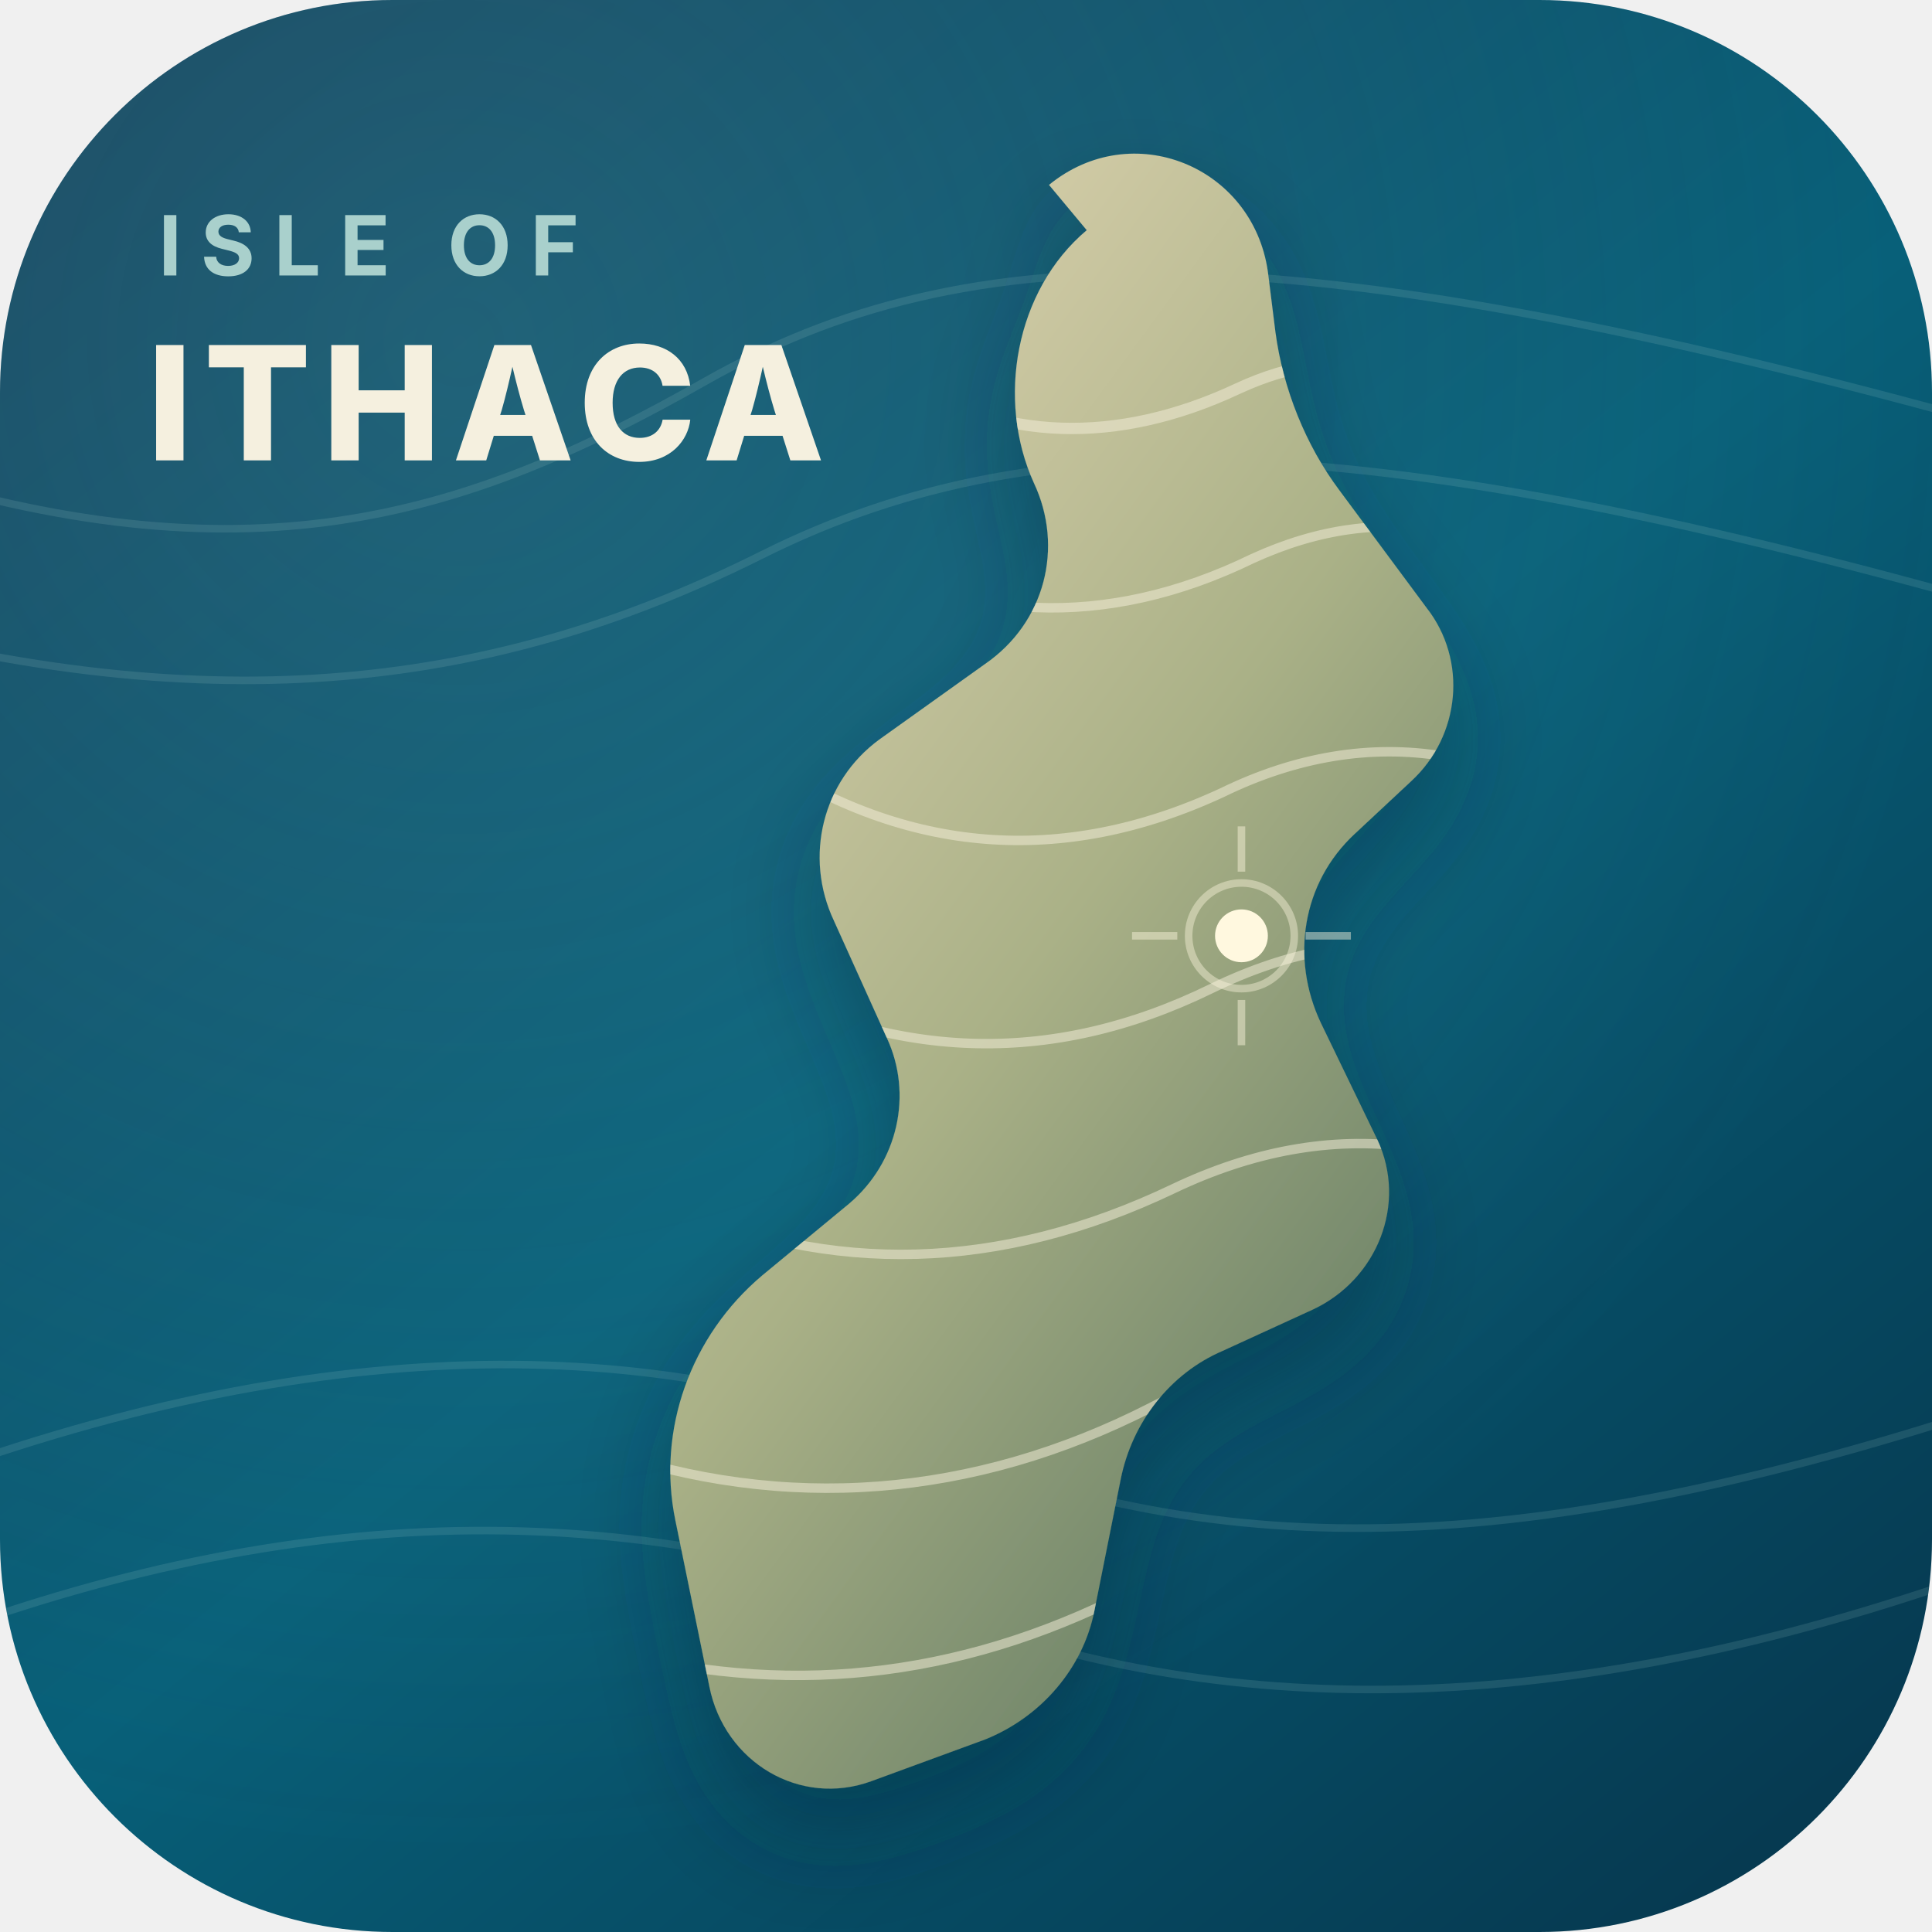
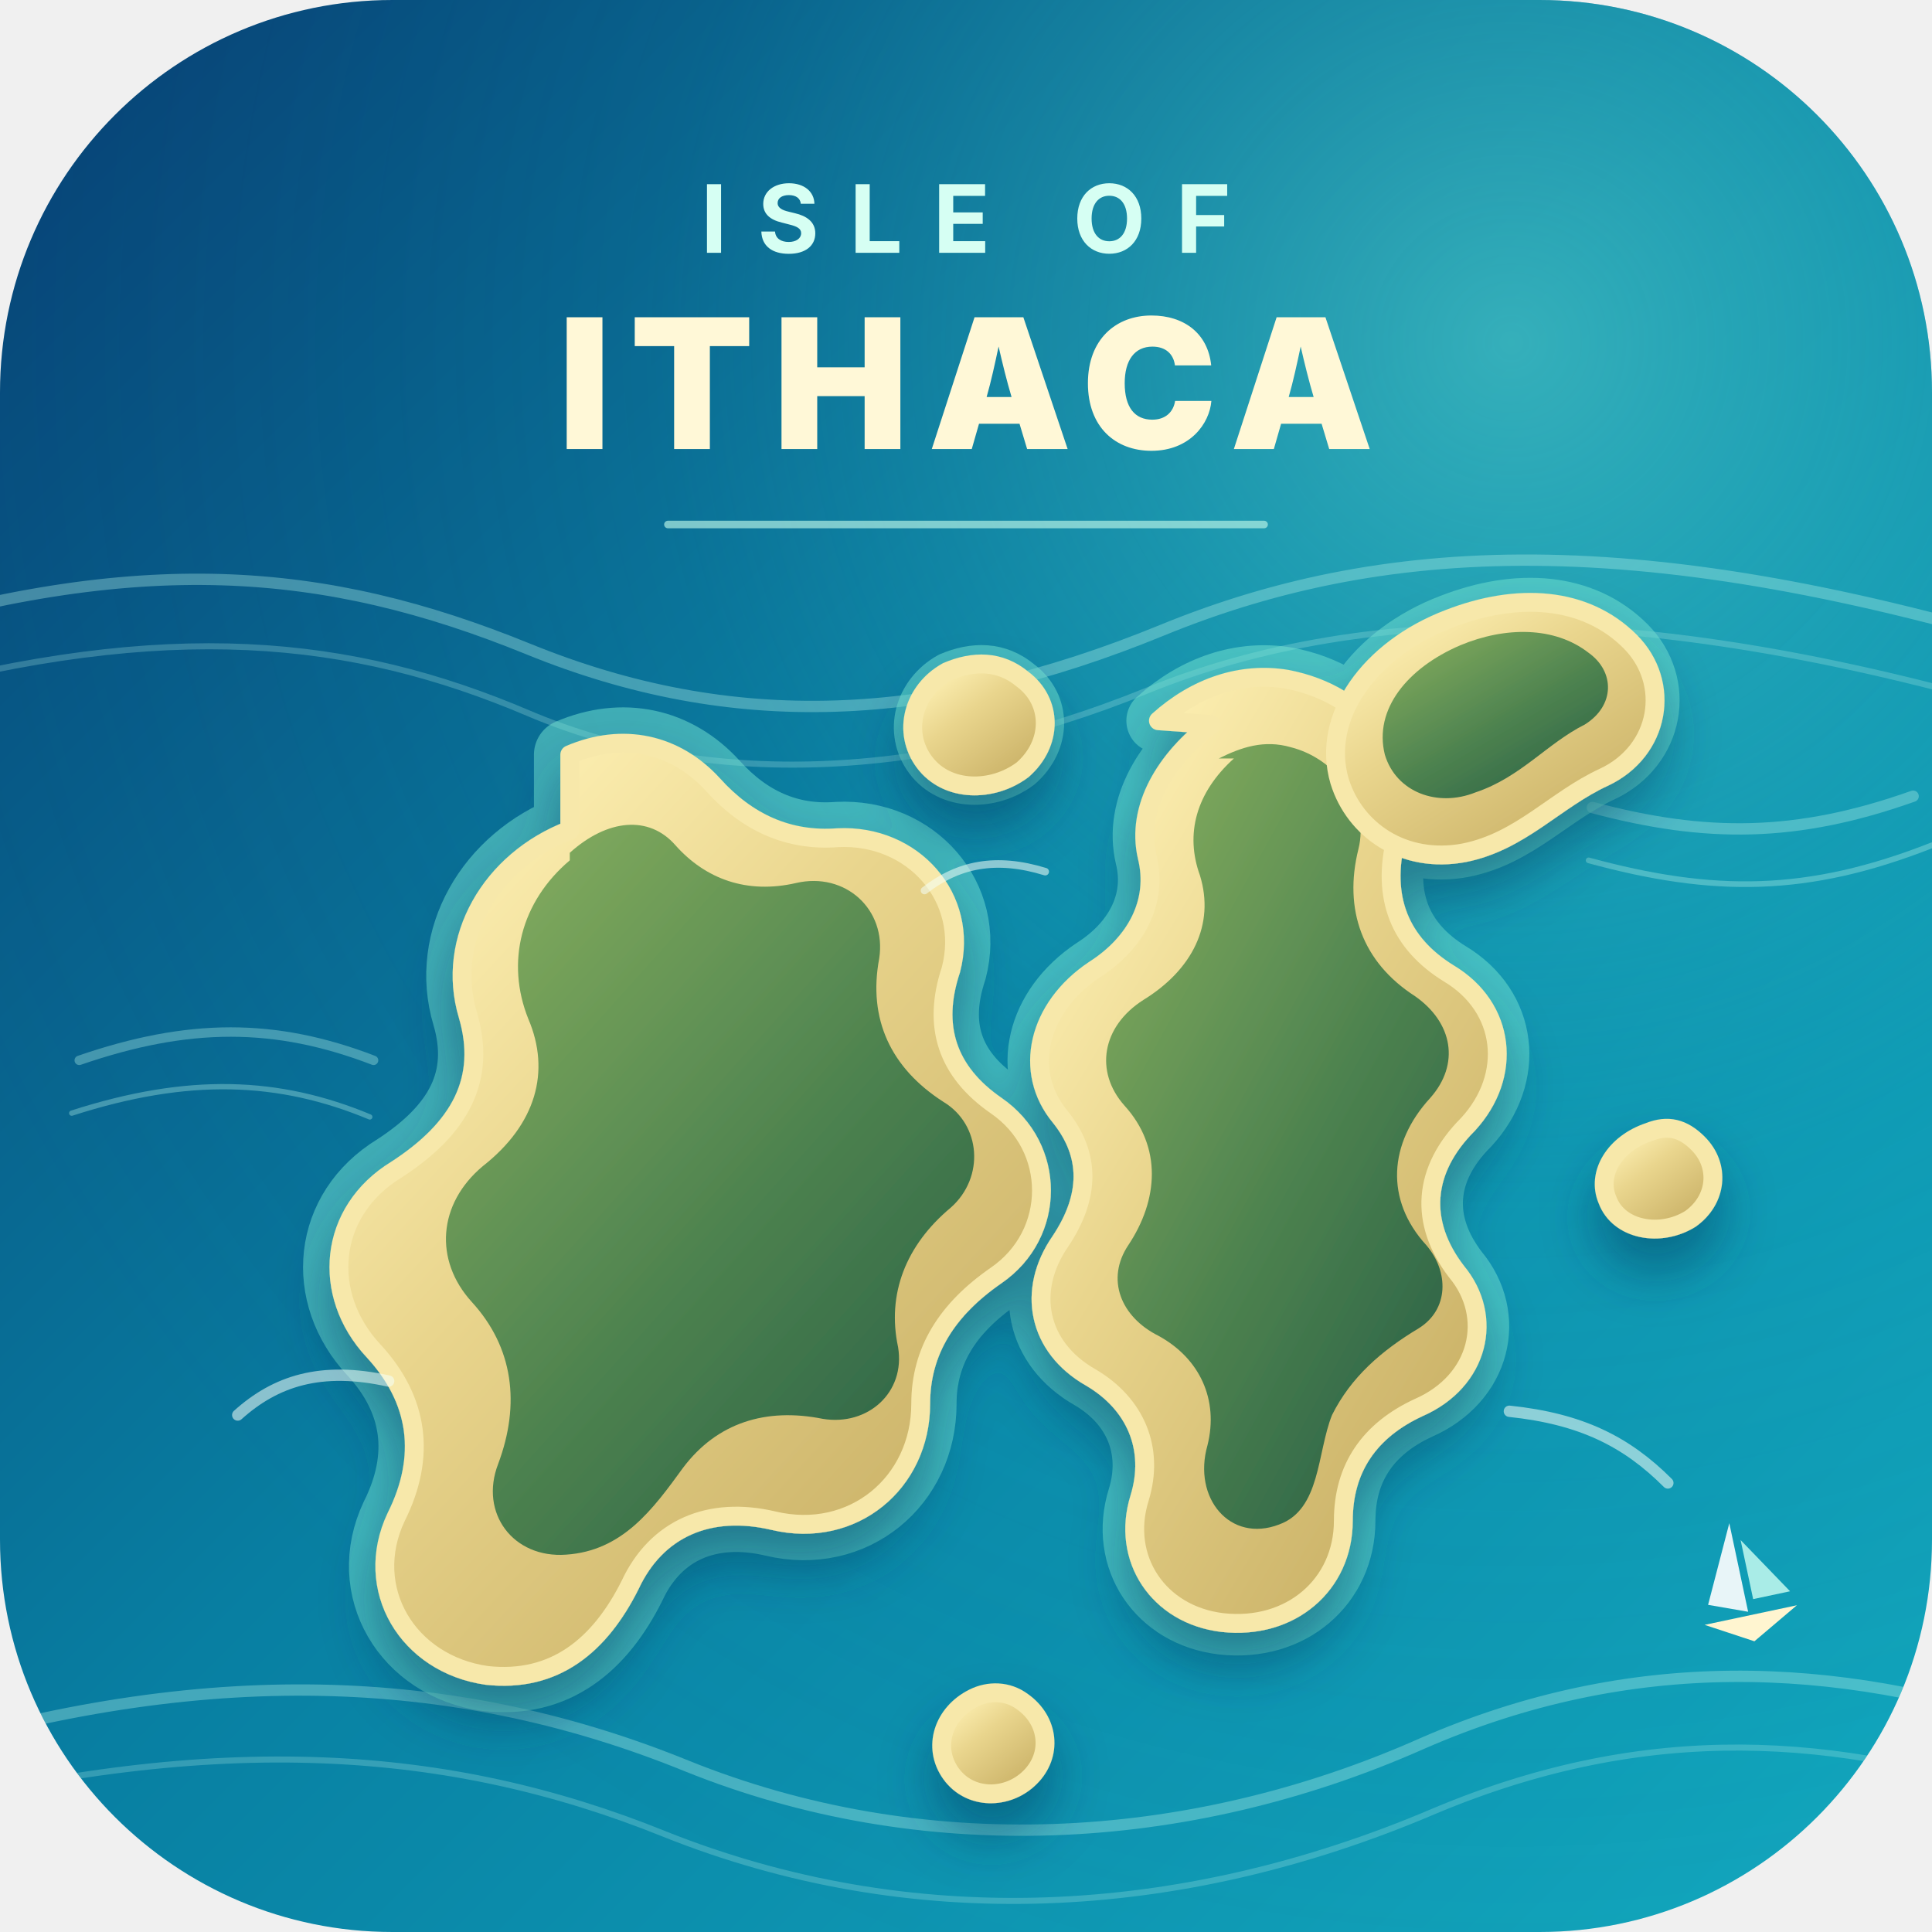
<svg xmlns="http://www.w3.org/2000/svg" viewBox="0 0 512 512" role="img" aria-labelledby="title desc">
  <defs>
-     <linearGradient id="sea" x1=".08" y1="0" x2=".9" y2="1">
-       <stop offset="0" stop-color="#123f59" />
-       <stop offset=".52" stop-color="#075f78" />
-       <stop offset="1" stop-color="#06384f" />
+     <linearGradient id="sea" x1="0" y1="0" x2="1" y2="1">
+       <stop offset="0" stop-color="#073d72" />
+       <stop offset=".48" stop-color="#087fa2" />
+       <stop offset="1" stop-color="#13abc0" />
    </linearGradient>
-     <linearGradient id="land" x1=".2" y1=".08" x2=".76" y2=".94">
-       <stop offset="0" stop-color="#d9d0ac" />
-       <stop offset=".48" stop-color="#aab187" />
-       <stop offset="1" stop-color="#647c63" />
+     <radialGradient id="sunlitSea" cx="78%" cy="18%" r="88%">
+       <stop offset="0" stop-color="#63e0d3" stop-opacity=".5" />
+       <stop offset=".5" stop-color="#19b6c3" stop-opacity=".12" />
+       <stop offset="1" stop-color="#003d73" stop-opacity="0" />
+     </radialGradient>
+     <linearGradient id="sand" x1=".15" y1=".05" x2=".88" y2=".95">
+       <stop offset="0" stop-color="#fff2b6" />
+       <stop offset=".38" stop-color="#e9d58d" />
+       <stop offset="1" stop-color="#c6ad62" />
    </linearGradient>
-     <radialGradient id="glow" cx="24%" cy="18%" r="78%">
-       <stop offset="0" stop-color="#6cc0c8" stop-opacity=".2" />
-       <stop offset="1" stop-color="#6cc0c8" stop-opacity="0" />
-     </radialGradient>
-     <filter id="shadow" x="-30%" y="-20%" width="160%" height="160%">
-       <feDropShadow dx="0" dy="14" stdDeviation="13" flood-color="#002b3d" flood-opacity=".34" />
+     <linearGradient id="green" x1=".1" y1="0" x2=".9" y2="1">
+       <stop offset="0" stop-color="#86ae5e" />
+       <stop offset=".55" stop-color="#4d824f" />
+       <stop offset="1" stop-color="#285f47" />
+     </linearGradient>
+     <filter id="islandShadow" x="-45%" y="-35%" width="190%" height="200%">
+       <feDropShadow dx="0" dy="9" stdDeviation="7" flood-color="#003b5c" flood-opacity=".48" />
    </filter>
    <clipPath id="tile">
      <rect width="512" height="512" rx="104" />
    </clipPath>
-     <clipPath id="islandClip">
-       <path d="M288 61c-19 16-24 45-14 67 8 17 3 37-13 48l-28 20c-15 11-20 31-12 48l14 31c7 15 3 33-10 44l-23 19c-19 16-28 41-23 65l9 44c4 20 24 32 43 25l30-11c15-6 26-19 29-34l7-35c3-15 13-28 27-34l24-11c17-8 25-28 17-45l-15-31c-8-17-5-37 9-50l15-14c13-12 15-32 4-46l-23-31c-9-12-15-27-17-42l-2-16c-4-28-36-41-58-23z" />
-     </clipPath>
+     <path id="ithaca" d="M321 192c-12 9-20 22-17 35 3 12-3 23-14 30-15 10-19 27-9 39 8 10 8 21 0 33-9 13-6 28 8 36 12 7 17 19 13 32-5 16 5 31 22 33 18 2 32-10 32-27 0-14 7-24 20-30 16-7 20-24 10-36-10-13-9-27 3-39 12-13 10-31-5-40-13-8-18-20-14-36 5-21-8-38-29-42-12-2-24 2-34 11z" />
+     <path id="kefalonia" d="M151 220c-21 8-33 29-27 49 5 17-2 30-19 41-18 11-20 33-6 48 12 13 14 28 6 44-9 19 3 39 24 42 18 2 30-8 38-24 7-15 21-21 38-17 21 5 39-10 39-31 0-14 7-25 20-34 16-11 16-34 0-45-13-9-17-21-12-36 5-19-10-36-30-35-13 1-24-4-33-14-10-11-24-14-38-8z" />
  </defs>
  <g clip-path="url(#tile)">
    <rect width="512" height="512" fill="url(#sea)" />
-     <rect width="512" height="512" fill="url(#glow)" />
-     <g fill="none" stroke="#bde1dc" stroke-width="2" opacity=".13">
-       <path d="M-32 124c97 31 154 14 219-23 69-39 153-42 357 16" />
-       <path d="M-41 165c104 28 177 15 243-18 76-38 166-33 343 18" />
-       <path d="M-26 394c111-42 199-40 270-12 79 32 161 34 304-16" />
-       <path d="M-18 434c103-38 188-36 272-5 83 30 174 23 276-14" />
+     <rect width="512" height="512" fill="url(#sunlitSea)" />
+     <g fill="none" stroke="#baf5ea" stroke-linecap="round" opacity=".34">
+       <path d="M-38 169c75-23 124-19 178 3s107 20 168-5 131-27 243 8" stroke-width="3" />
+       <path d="M-29 184c74-20 122-15 169 5s105 18 164-6 137-24 244 9" stroke-width="1.6" opacity=".72" />
+       <path d="M-22 464c80-24 145-20 204 4 62 25 132 22 195-6 55-24 109-22 163-4" stroke-width="3" />
+       <path d="M-25 480c83-21 144-17 201 6 65 26 136 23 204-6 57-24 107-20 158-3" stroke-width="1.6" opacity=".72" />
+       <path d="M422 214c30 8 54 8 85-3" stroke-width="3" />
+       <path d="M421 228c33 9 58 9 91-4" stroke-width="1.5" />
+       <path d="M21 281c29-10 52-10 78 0" stroke-width="2.5" />
+       <path d="M19 295c31-10 55-9 79 1" stroke-width="1.4" />
    </g>
-     <g filter="url(#shadow)">
-       <path d="M288 61c-19 16-24 45-14 67 8 17 3 37-13 48l-28 20c-15 11-20 31-12 48l14 31c7 15 3 33-10 44l-23 19c-19 16-28 41-23 65l9 44c4 20 24 32 43 25l30-11c15-6 26-19 29-34l7-35c3-15 13-28 27-34l24-11c17-8 25-28 17-45l-15-31c-8-17-5-37 9-50l15-14c13-12 15-32 4-46l-23-31c-9-12-15-27-17-42l-2-16c-4-28-36-41-58-23z" fill="url(#land)" />
-       <g clip-path="url(#islandClip)" fill="none" stroke="#f3eed9" stroke-linecap="round" opacity=".52">
-         <path d="M239 100c26 17 57 18 89 3 28-13 53-7 77 16" stroke-width="3" />
-         <path d="M221 144c34 21 72 23 111 4 35-16 68-9 96 20" stroke-width="2.5" />
-         <path d="M202 201c38 25 79 29 122 9 39-19 79-13 113 19" stroke-width="2.5" />
-         <path d="M194 258c42 23 84 25 127 4 41-20 79-14 113 16" stroke-width="2.5" />
-         <path d="M177 319c43 19 88 18 134-4 42-20 83-15 120 16" stroke-width="2.5" />
-         <path d="M159 384c49 17 99 13 146-11 40-21 82-18 125 10" stroke-width="2.5" />
-         <path d="M164 438c48 12 94 6 139-18 37-20 76-19 118 4" stroke-width="2.5" />
-       </g>
+     <text x="256" y="67" text-anchor="middle" fill="#d6fff3" font-family="-apple-system,BlinkMacSystemFont,'Helvetica Neue',sans-serif" font-size="25" font-weight="750" letter-spacing="8">ISLE OF</text>
+     <text x="256" y="119" text-anchor="middle" fill="#fff8d7" font-family="-apple-system,BlinkMacSystemFont,'Helvetica Neue',sans-serif" font-size="48" font-weight="850" letter-spacing="5">ITHACA</text>
+     <path d="M177 139h158" stroke="#b9f4e7" stroke-width="2" stroke-linecap="round" opacity=".66" />
+     <g fill="none" stroke="#75e8d4" stroke-linejoin="round" opacity=".5">
+       <use href="#kefalonia" stroke-width="19" />
+       <use href="#ithaca" stroke-width="17" />
+       <path d="M384 164c-21 8-34 26-29 43 4 13 17 22 33 19 15-3 24-14 37-20 15-7 18-25 7-36-12-12-30-13-48-6z" stroke-width="13" />
+       <path d="M251 178c-9 5-12 16-6 24 6 8 18 8 26 2 8-7 8-18 0-24-6-5-13-5-20-2z" stroke-width="10" />
    </g>
-     <circle cx="329" cy="248" r="7" fill="#fff8df" />
-     <circle cx="329" cy="248" r="14" fill="none" stroke="#fff8df" stroke-width="2" opacity=".42" />
-     <path d="M329 231v-12M329 277v-12M312 248h-12M358 248h-12" stroke="#fff8df" stroke-width="2" opacity=".45" />
-     <text x="42" y="73" fill="#a9d0cc" font-family="-apple-system,BlinkMacSystemFont,'Helvetica Neue',sans-serif" font-size="22" font-weight="750" letter-spacing="5">ISLE OF</text>
-     <text x="39" y="122" fill="#f5f0df" font-family="-apple-system,BlinkMacSystemFont,'Helvetica Neue',sans-serif" font-size="42" font-weight="800" letter-spacing="3">ITHACA</text>
+     <g filter="url(#islandShadow)" stroke="#f7e8aa" stroke-width="5" stroke-linejoin="round">
+       <use href="#kefalonia" fill="url(#sand)" />
+       <path d="M151 228c-13 11-17 27-11 42 6 14 2 28-12 39-12 10-13 25-3 36 11 12 13 27 7 43-5 13 4 25 18 24 15-1 23-12 31-23 9-12 22-16 37-13 12 2 22-7 20-19-3-14 2-27 14-37 9-8 8-22-2-28-14-9-20-22-17-38 2-13-9-23-22-20-13 3-24-1-32-10-7-8-18-7-28 2z" fill="url(#green)" stroke="none" />
+       <use href="#ithaca" fill="url(#sand)" />
+       <path d="M327 201c-10 9-13 20-9 31 4 13-2 25-15 33-11 7-13 19-5 28 10 11 9 25 1 37-6 9-2 19 8 24 11 6 16 17 13 29-4 14 6 26 19 21 11-4 10-19 14-29 5-10 13-17 23-23 8-5 8-15 2-22-11-12-10-27 1-39 8-9 6-20-4-27-14-9-19-23-15-39 3-12-6-24-18-27-7-2-13 0-19 3z" fill="url(#green)" stroke="none" />
+       <path d="M384 164c-21 8-34 26-29 43 4 13 17 22 33 19 15-3 24-14 37-20 15-7 18-25 7-36-12-12-30-13-48-6z" fill="url(#sand)" />
+       <path d="M387 171c-14 6-23 17-20 29 3 10 14 14 24 10 12-4 19-13 29-18 8-5 8-14 1-19-9-7-22-7-34-2z" fill="url(#green)" stroke="none" />
+       <path d="M251 178c-9 5-12 16-6 24 6 8 18 8 26 2 8-7 8-18 0-24-6-5-13-5-20-2z" fill="url(#sand)" />
+       <path d="M437 300c-9 3-14 11-11 18 3 8 14 10 22 5 7-5 8-14 2-20-4-4-8-5-13-3z" fill="url(#sand)" />
+       <path d="M258 450c-8 4-11 13-6 20 5 7 15 7 21 1 6-6 5-15-2-20-4-3-9-3-13-1z" fill="url(#sand)" />
+     </g>
+     <g fill="none" stroke="#f4fff8" stroke-linecap="round" opacity=".55">
+       <path d="M103 366c-18-4-30 0-40 9" stroke-width="3" />
+       <path d="M400 374c19 2 31 8 42 19" stroke-width="3" />
+       <path d="M277 231c-13-4-23-2-32 5" stroke-width="2" />
+     </g>
+     <g transform="translate(448 413) rotate(-12)">
+       <path d="M0 18h25L12 25z" fill="#fff5d0" />
+       <path d="M12 17V-7L2 13z" fill="#ffffff" opacity=".9" />
+       <path d="M14 14V-2l10 16z" fill="#b9f5ec" opacity=".9" />
+     </g>
  </g>
</svg>
